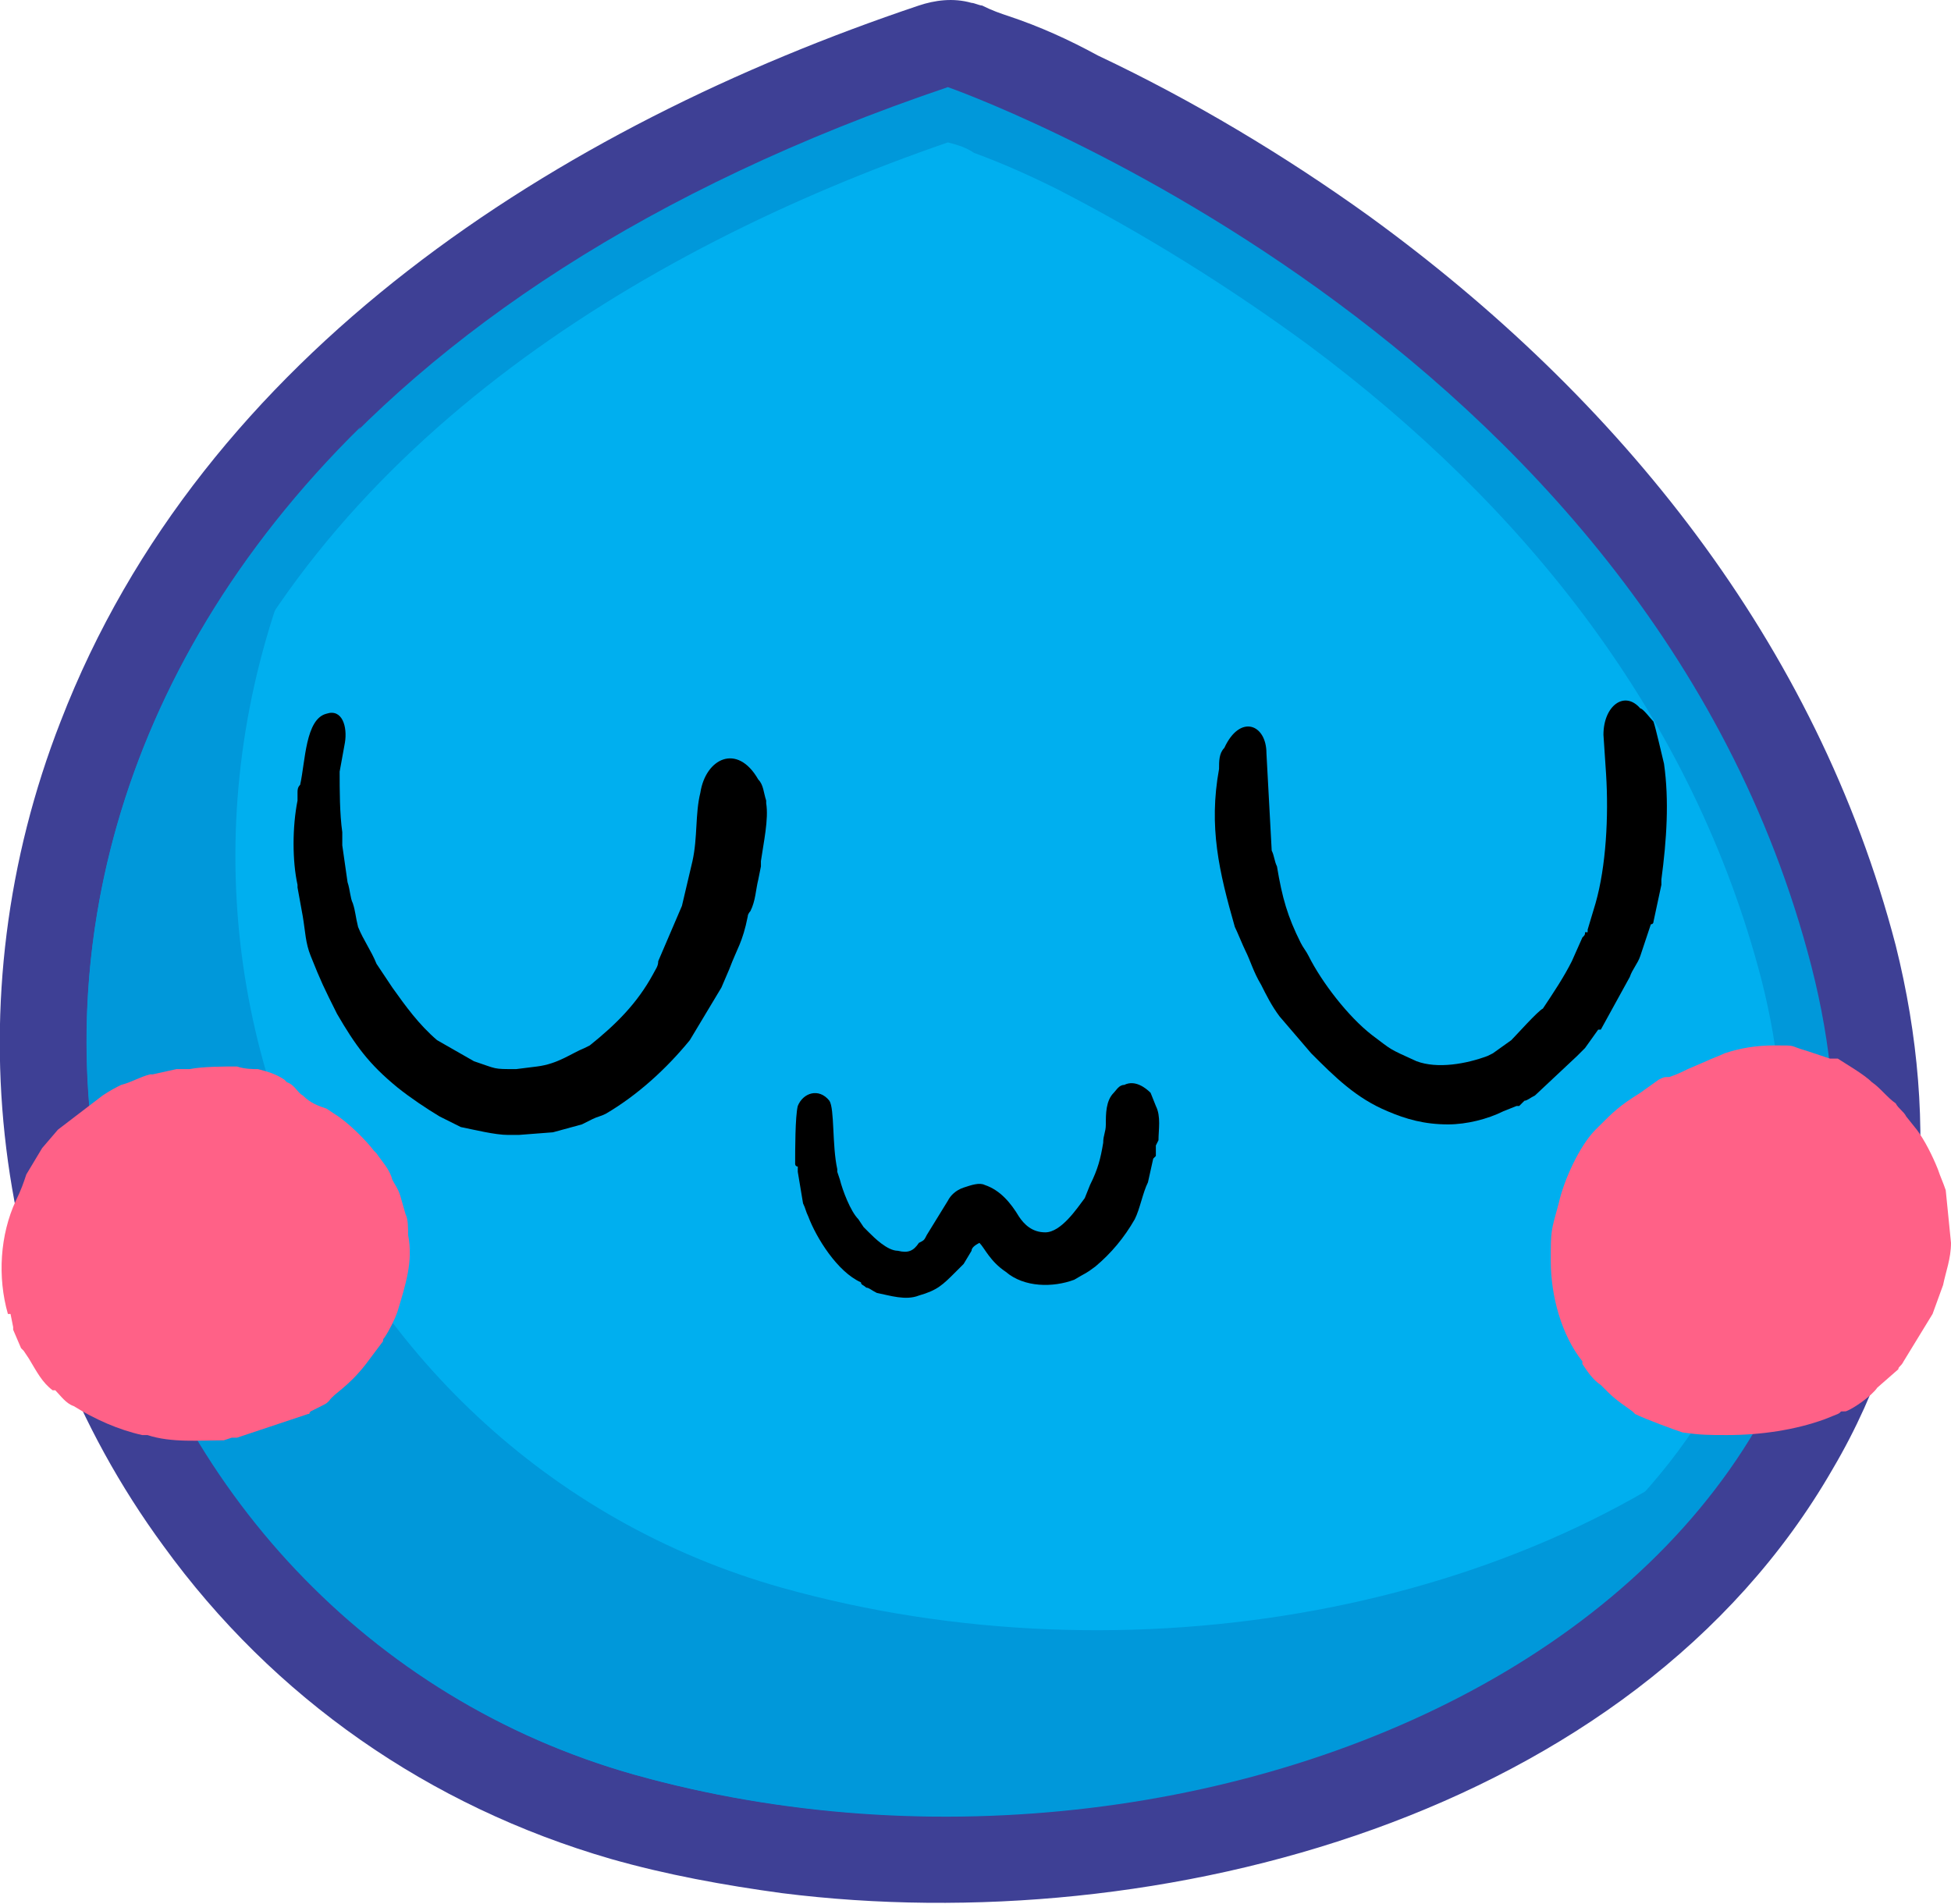
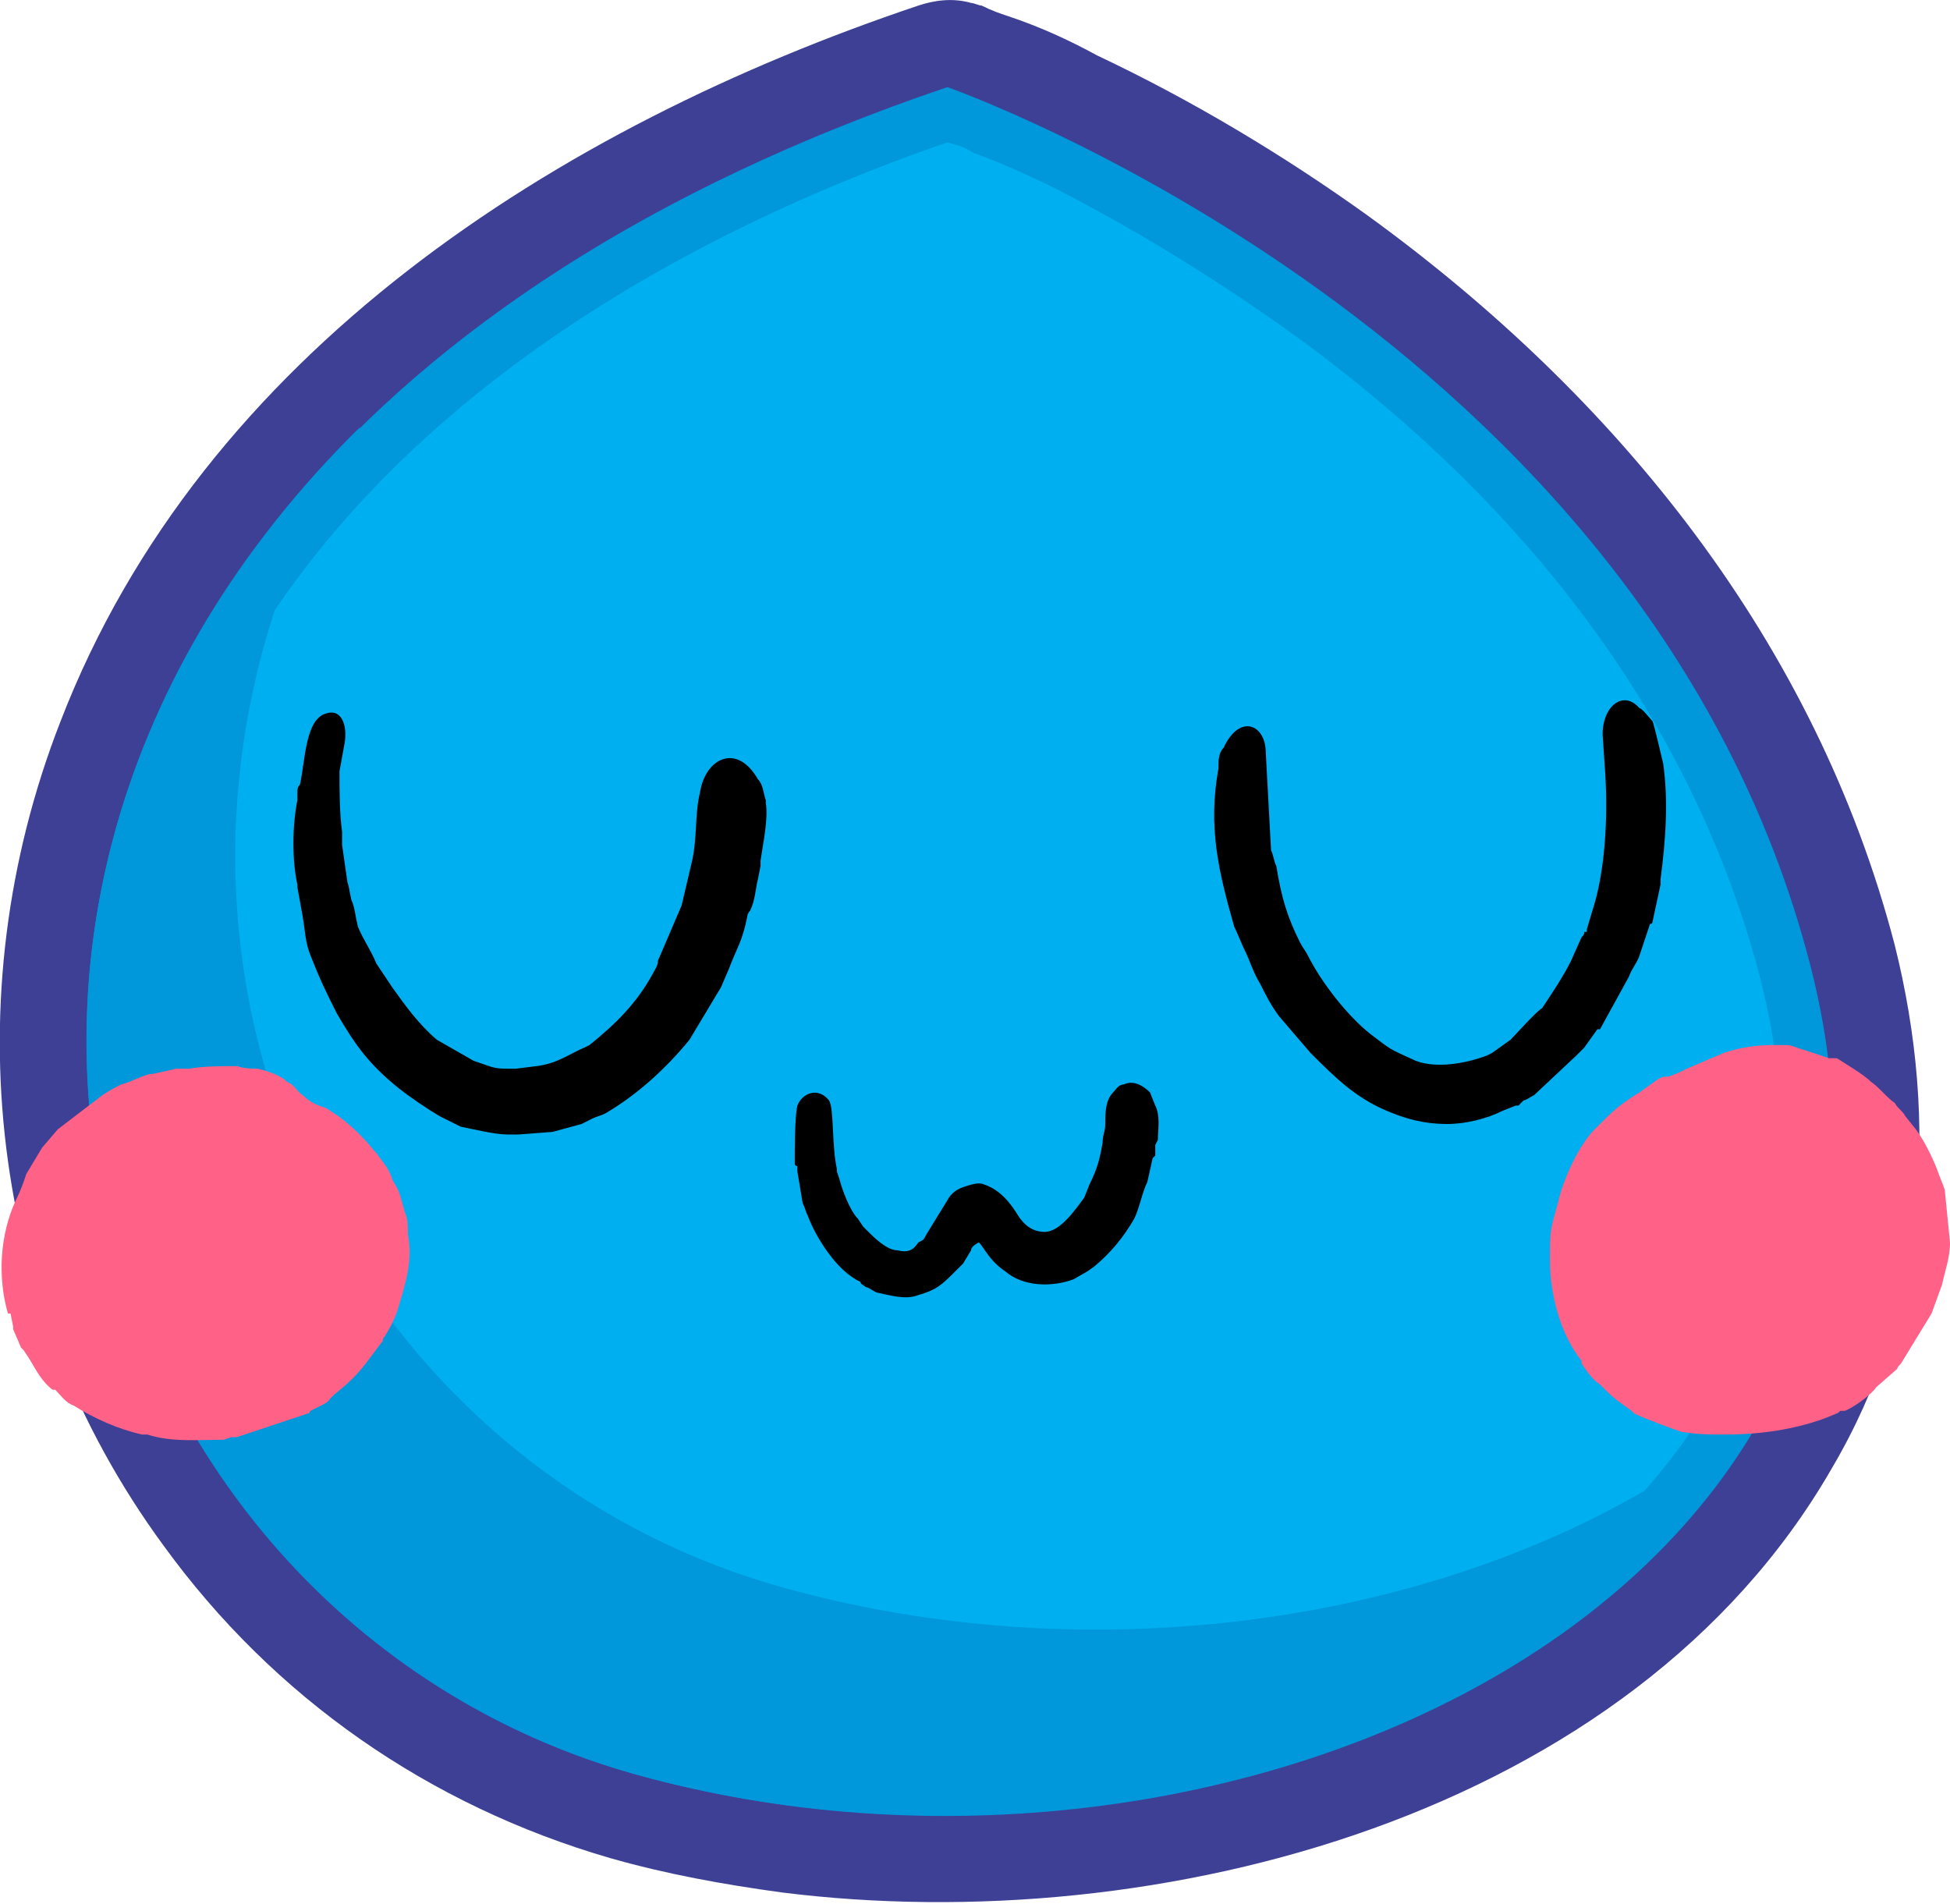
- <svg xmlns="http://www.w3.org/2000/svg" xml:space="preserve" width="10.108in" height="9.865in" version="1.1" style="shape-rendering:geometricPrecision; text-rendering:geometricPrecision; image-rendering:optimizeQuality; fill-rule:evenodd; clip-rule:evenodd" viewBox="0 0 741 723">
+ <svg xmlns="http://www.w3.org/2000/svg" xml:space="preserve" width="970.358" height="947.074" style="shape-rendering:geometricPrecision;text-rendering:geometricPrecision;image-rendering:optimizeQuality;fill-rule:evenodd;clip-rule:evenodd" viewBox="0 0 741 723">
  <defs>
-     <style type="text/css">
-    
-     .fil2 {fill:#00AFEF}
-     .fil1 {fill:#0098DA}
-     .fil0 {fill:#3E4095}
-     .fil4 {fill:black}
-     .fil3 {fill:#FF6187}
-    
-   </style>
+     <style>.fil1{fill:#0098da}.fil4{fill:#000}.fil3{fill:#ff6187}</style>
  </defs>
  <g id="Layer_x0020_1">
-     <path class="fil0" d="M349 2c6,-2 13,-3 20,-1 1,0 3,1 4,1 4,2 7,3 10,4 12,4 23,9 34,15 36,17 71,38 103,61 95,69 170,162 200,277 17,68 12,138 -24,199 -76,132 -256,179 -399,161 -22,-3 -44,-7 -65,-13 -69,-20 -128,-61 -170,-119 -66,-90 -80,-208 -39,-313 54,-140 189,-226 326,-272z" />
-     <path class="fil1" d="M360 33c0,0 266,93 328,334 62,242 -223,370 -447,307 -258,-73 -336,-487 119,-641z" />
-     <path class="fil2" d="M360 54c-119,41 -240,117 -288,239 -34,88 -23,187 33,263 35,48 84,83 141,99 19,5 38,9 58,12 68,8 141,1 205,-24 56,-21 110,-58 141,-111 29,-50 33,-105 19,-160 -26,-100 -90,-180 -172,-241 -30,-22 -62,-42 -95,-59 -10,-5 -21,-10 -32,-14 -3,-2 -6,-3 -10,-4z" />
-     <path class="fil1" d="M672 533c-91,79 -243,107 -375,70 -178,-50 -270,-263 -160,-441l0 0c-190,187 -99,455 104,512 165,46 363,-11 431,-141l0 0z" />
+     <path d="M349 2c6-2 13-3 20-1 1 0 3 1 4 1 4 2 7 3 10 4 12 4 23 9 34 15 36 17 71 38 103 61 95 69 170 162 200 277 17 68 12 138-24 199-76 132-256 179-399 161-22-3-44-7-65-13-69-20-128-61-170-119-66-90-80-208-39-313C77 134 212 48 349 2z" style="fill:#3e4095" />
+     <path class="fil1" d="M360 33s266 93 328 334c62 242-223 370-447 307C-17 601-95 187 360 33z" />
+     <path d="M360 54C241 95 120 171 72 293c-34 88-23 187 33 263 35 48 84 83 141 99 19 5 38 9 58 12 68 8 141 1 205-24 56-21 110-58 141-111 29-50 33-105 19-160-26-100-90-180-172-241-30-22-62-42-95-59-10-5-21-10-32-14-3-2-6-3-10-4z" style="fill:#00afef" />
+     <path class="fil1" d="M672 533c-91 79-243 107-375 70-178-50-270-263-160-441-190 187-99 455 104 512 165 46 363-11 431-141z" />
    <g id="_297728672">
-       <path class="fil3" d="M656 545c13,0 26,-2 37,-6l5 -2c2,-1 0,-1 3,-1 3,-1 10,-6 12,-9l8 -7c0,-1 1,-1 2,-3l11 -18 4 -11c1,-5 3,-10 3,-16l-2 -20c-1,-3 -2,-5 -3,-8 -2,-5 -5,-11 -8,-15l-4 -5c-1,-2 -3,-3 -4,-5 -3,-2 -6,-6 -9,-8 -3,-3 -10,-7 -13,-9l-2 0c0,0 0,0 -1,0l-9 -3c-7,-2 -3,-2 -12,-2 -7,0 -13,1 -19,3 -2,1 -5,2 -7,3l-7 3c-2,1 -4,2 -7,3 -2,0 -2,0 -4,1l-7 5c-8,5 -10,7 -16,13l-1 1c-6,6 -12,19 -14,28 -3,11 -3,10 -3,22 0,13 4,28 12,38l0 1c2,3 4,6 7,8 5,5 5,5 12,10l1 1c4,2 15,6 18,7 7,1 10,1 17,1z" />
-       <path class="fil3" d="M72 406c-2,0 -3,0 -5,0l-9 2c-1,0 -1,0 -1,0 -4,1 -7,3 -11,4 -2,1 -4,2 -7,4 0,0 0,0 0,0l-17 13 -6 7c0,0 0,0 0,0l-6 10c-1,3 -2,6 -4,10 -6,13 -7,29 -3,43 0,0 0,0 0,0 0,0 0,0 1,0l1 5c0,0 0,1 0,1l3 7c0,0 1,1 1,1l2 3c3,5 5,9 9,12l1 0c2,2 4,5 7,6 8,5 17,9 26,11 1,0 1,0 2,0 9,3 20,2 29,2l3 -1c0,0 0,0 0,0l2 0c0,0 0,0 0,0l27 -9c1,0 0,0 1,-1l4 -2c2,-1 2,-1 3,-2 2,-3 7,-5 14,-14l6 -8c1,-1 0,-1 1,-2 2,-3 4,-7 5,-10 3,-10 6,-19 4,-29 0,-3 0,-6 -1,-8l-2 -7c-1,-3 -2,-4 -3,-6 -1,-4 -4,-7 -6,-10l-1 -1c-3,-4 -10,-11 -15,-14l-3 -2c-3,-1 -6,-2 -9,-5 -2,-1 -3,-4 -6,-5l-1 -1c-3,-2 -6,-3 -10,-4 -2,0 -5,0 -8,-1 -5,0 -13,0 -18,1z" />
-       <path class="fil4" d="M197 431l13 -1 11 -3c2,-1 2,-1 4,-2 2,-1 3,-1 5,-2 12,-7 23,-17 32,-28l12 -20c0,0 0,0 0,0l3 -7c3,-8 5,-10 7,-20 0,-1 1,-2 1,-2 2,-4 2,-8 3,-12l1 -5c0,0 0,0 0,-1l0 -1c0,0 0,0 0,0 1,-7 3,-16 2,-22 0,-1 0,-1 0,-1 -1,-3 -1,-6 -3,-8 -8,-14 -20,-8 -22,5 -2,8 -1,17 -3,26l-4 17 -9 21c0,2 -1,3 -2,5 -6,11 -14,19 -24,27l-2 1c-5,2 -10,6 -18,7l-8 1c-9,0 -7,0 -16,-3 0,0 0,0 0,0l-14 -8c-7,-6 -12,-13 -17,-20l-6 -9c-2,-5 -5,-9 -7,-14 -1,-4 -1,-6 -2,-9 -1,-2 -1,-5 -2,-8 -1,-7 -1,-7 -2,-14 0,-2 0,-2 0,-5 -1,-7 -1,-16 -1,-23l2 -11c1,-6 -1,-13 -7,-11 -8,2 -8,18 -10,27 -1,1 -1,2 -1,3l0 3c-2,10 -2,23 0,32 0,1 0,1 0,1l2 11c1,6 1,10 3,15 4,10 5,12 10,22 7,12 12,19 23,28 5,4 11,8 16,11l8 4c5,1 13,3 18,3 1,0 3,0 4,0z" />
-       <path class="fil4" d="M609 279l1 15c0,0 0,0 0,0 1,16 0,35 -4,49l-3 10c0,0 0,0 0,1l-1 0c0,1 0,1 -1,2l-4 9c-3,6 -7,12 -11,18 -2,1 -10,10 -12,12l-7 5c0,0 0,0 0,0l-2 1c-8,3 -19,5 -27,2 -11,-5 -9,-4 -17,-10 -9,-7 -19,-20 -24,-30 -1,-2 -2,-3 -3,-5 -5,-10 -7,-17 -9,-29 -1,-2 -1,-4 -2,-6l-2 -37c0,-11 -10,-15 -16,-2 -2,2 -2,5 -2,8 -4,22 0,39 6,60 1,2 3,7 4,9 2,4 3,8 6,13 2,4 4,8 7,12l12 14c9,9 17,17 29,22 7,3 14,5 23,5 7,0 15,-2 21,-5l5 -2c0,0 1,0 1,0l2 -2c1,0 2,-1 4,-2l16 -15c1,-1 2,-2 3,-3l5 -7c0,0 0,0 0,0 1,0 1,0 1,0l11 -20c1,-3 3,-5 4,-8l4 -12c0,0 1,0 1,-1 0,0 0,0 0,0l3 -14c0,-1 0,-1 0,-2 2,-15 3,-30 1,-44 -1,-4 -3,-13 -4,-16 -1,-1 -4,-5 -5,-5 -6,-7 -14,-1 -14,10z" />
-       <path class="fil4" d="M397 468c-5,0 -8,-3 -10,-6 -3,-5 -7,-10 -13,-12 -2,-1 -5,0 -8,1 -3,1 -5,3 -6,5l-8 13c-1,2 -1,2 -3,3 -2,3 -4,4 -8,3 -4,0 -9,-5 -11,-7 -1,-1 -1,-1 -2,-2l-2 -3c-3,-3 -6,-11 -7,-15l-1 -3c0,0 0,-1 0,-1 -2,-9 -1,-23 -3,-26 -4,-5 -10,-3 -12,2 -1,4 -1,17 -1,22 0,0 0,1 1,1l0 1c0,1 0,1 0,1l2 12c1,2 1,3 2,5 3,8 11,21 20,25 0,1 1,1 2,2 1,0 2,1 4,2 5,1 11,3 16,1 7,-2 9,-4 14,-9l3 -3c0,0 0,0 0,0 0,0 0,0 0,0l3 -5c0,-1 1,-2 3,-3 2,2 4,7 10,11 7,6 18,6 26,3 5,-3 4,-2 8,-5 6,-5 11,-11 15,-18 2,-4 3,-10 5,-14l2 -9c0,0 0,0 1,-1 0,0 0,0 0,0 0,-2 0,-2 0,-3 0,0 0,-1 0,-1l1 -2c0,-4 1,-9 -1,-13l-2 -5c-2,-2 -6,-5 -10,-3 -2,0 -3,2 -4,3 -3,3 -3,8 -3,12 0,3 -1,4 -1,7 -1,6 -2,10 -5,16l-2 5c-3,4 -9,13 -15,13z" />
+       <path class="fil3" d="M656 545c13 0 26-2 37-6l5-2c2-1 0-1 3-1 3-1 10-6 12-9l8-7c0-1 1-1 2-3l11-18 4-11c1-5 3-10 3-16l-2-20c-1-3-2-5-3-8-2-5-5-11-8-15l-4-5c-1-2-3-3-4-5-3-2-6-6-9-8-3-3-10-7-13-9h-3l-9-3c-7-2-3-2-12-2-7 0-13 1-19 3-2 1-5 2-7 3l-7 3c-2 1-4 2-7 3-2 0-2 0-4 1l-7 5c-8 5-10 7-16 13l-1 1c-6 6-12 19-14 28-3 11-3 10-3 22 0 13 4 28 12 38v1c2 3 4 6 7 8 5 5 5 5 12 10l1 1c4 2 15 6 18 7 7 1 10 1 17 1zM72 406h-5l-9 2h-1c-4 1-7 3-11 4-2 1-4 2-7 4l-17 13-6 7-6 10c-1 3-2 6-4 10-6 13-7 29-3 43h1l1 5v1l3 7 1 1 2 3c3 5 5 9 9 12h1c2 2 4 5 7 6 8 5 17 9 26 11h2c9 3 20 2 29 2l3-1h2l27-9c1 0 0 0 1-1l4-2c2-1 2-1 3-2 2-3 7-5 14-14l6-8c1-1 0-1 1-2 2-3 4-7 5-10 3-10 6-19 4-29 0-3 0-6-1-8l-2-7c-1-3-2-4-3-6-1-4-4-7-6-10l-1-1c-3-4-10-11-15-14l-3-2c-3-1-6-2-9-5-2-1-3-4-6-5l-1-1c-3-2-6-3-10-4-2 0-5 0-8-1-5 0-13 0-18 1z" />
+       <path class="fil4" d="m197 431 13-1 11-3 4-2c2-1 3-1 5-2 12-7 23-17 32-28l12-20 3-7c3-8 5-10 7-20 0-1 1-2 1-2 2-4 2-8 3-12l1-5v-2c1-7 3-16 2-22v-1c-1-3-1-6-3-8-8-14-20-8-22 5-2 8-1 17-3 26l-4 17-9 21c0 2-1 3-2 5-6 11-14 19-24 27l-2 1c-5 2-10 6-18 7l-8 1c-9 0-7 0-16-3l-14-8c-7-6-12-13-17-20l-6-9c-2-5-5-9-7-14-1-4-1-6-2-9-1-2-1-5-2-8l-2-14v-5c-1-7-1-16-1-23l2-11c1-6-1-13-7-11-8 2-8 18-10 27-1 1-1 2-1 3v3c-2 10-2 23 0 32v1l2 11c1 6 1 10 3 15 4 10 5 12 10 22 7 12 12 19 23 28 5 4 11 8 16 11l8 4c5 1 13 3 18 3h4zM609 279l1 15c1 16 0 35-4 49l-3 10v1h-1c0 1 0 1-1 2l-4 9c-3 6-7 12-11 18-2 1-10 10-12 12l-7 5-2 1c-8 3-19 5-27 2-11-5-9-4-17-10-9-7-19-20-24-30-1-2-2-3-3-5-5-10-7-17-9-29-1-2-1-4-2-6l-2-37c0-11-10-15-16-2-2 2-2 5-2 8-4 22 0 39 6 60 1 2 3 7 4 9 2 4 3 8 6 13 2 4 4 8 7 12l12 14c9 9 17 17 29 22 7 3 14 5 23 5 7 0 15-2 21-5l5-2h1l2-2c1 0 2-1 4-2l16-15 3-3 5-7h1l11-20c1-3 3-5 4-8l4-12s1 0 1-1l3-14v-2c2-15 3-30 1-44-1-4-3-13-4-16-1-1-4-5-5-5-6-7-14-1-14 10zM397 468c-5 0-8-3-10-6-3-5-7-10-13-12-2-1-5 0-8 1s-5 3-6 5l-8 13c-1 2-1 2-3 3-2 3-4 4-8 3-4 0-9-5-11-7l-2-2-2-3c-3-3-6-11-7-15l-1-3v-1c-2-9-1-23-3-26-4-5-10-3-12 2-1 4-1 17-1 22 0 0 0 1 1 1v2l2 12c1 2 1 3 2 5 3 8 11 21 20 25 0 1 1 1 2 2 1 0 2 1 4 2 5 1 11 3 16 1 7-2 9-4 14-9l3-3 3-5c0-1 1-2 3-3 2 2 4 7 10 11 7 6 18 6 26 3 5-3 4-2 8-5 6-5 11-11 15-18 2-4 3-10 5-14l2-9 1-1v-4l1-2c0-4 1-9-1-13l-2-5c-2-2-6-5-10-3-2 0-3 2-4 3-3 3-3 8-3 12 0 3-1 4-1 7-1 6-2 10-5 16l-2 5c-3 4-9 13-15 13z" />
    </g>
  </g>
</svg>
